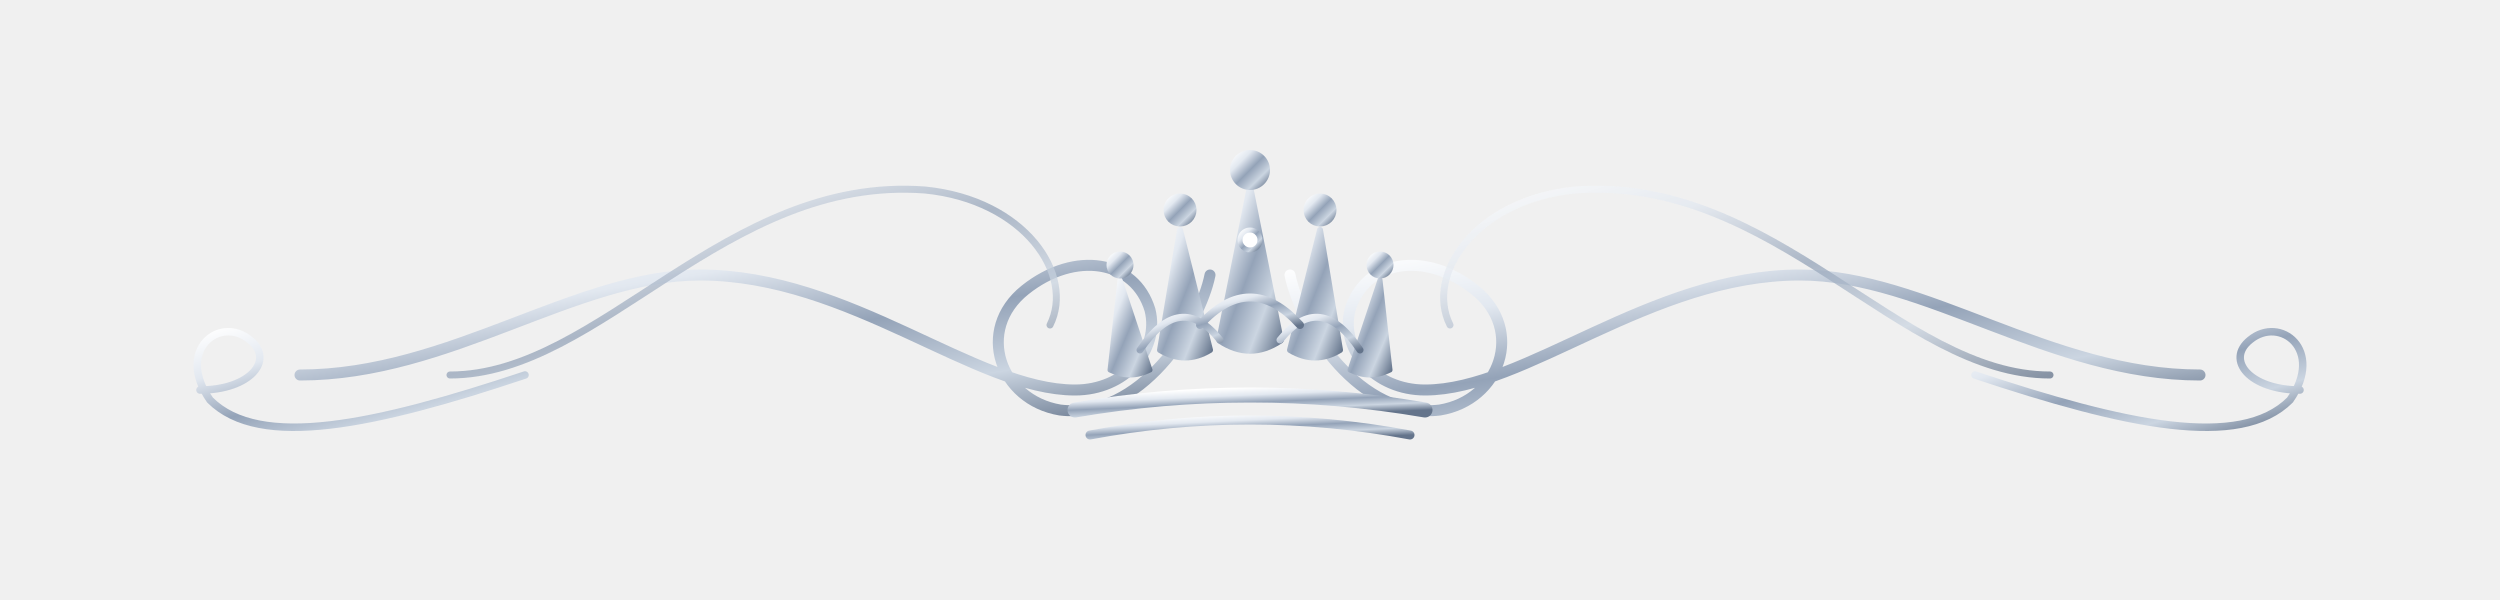
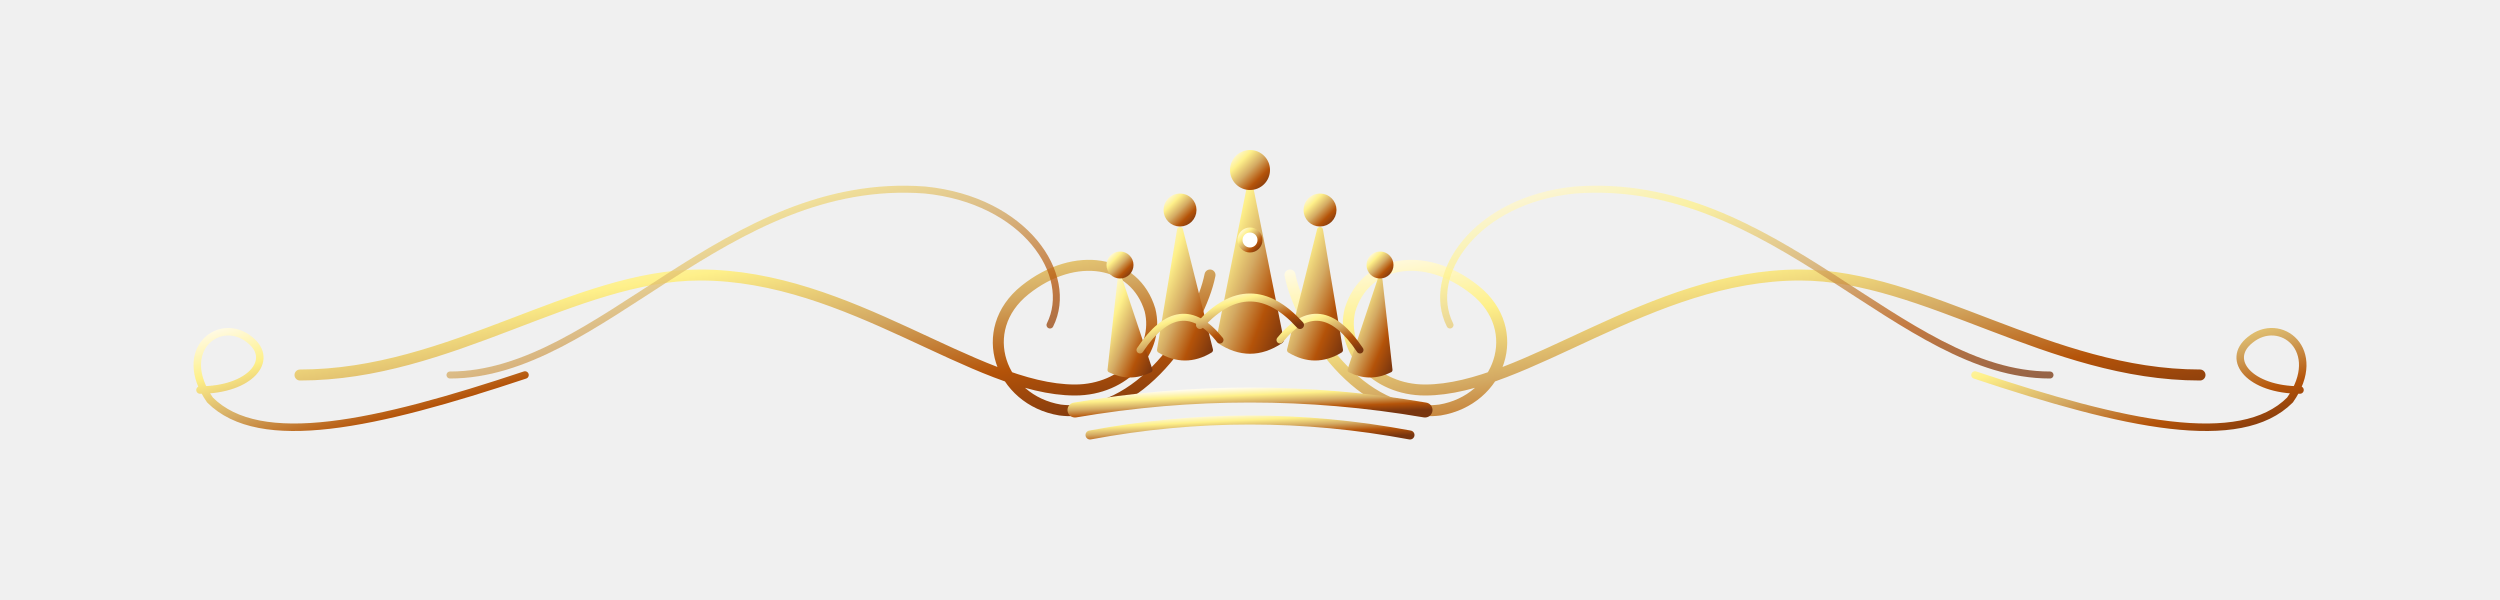
<svg xmlns="http://www.w3.org/2000/svg" viewBox="0 0 500 120" width="100%" height="100%">
  <defs>
    <linearGradient id="tiaraSilver" x1="0%" y1="0%" x2="100%" y2="100%">
-       <stop offset="0%" stop-color="#ffffff" />
-       <stop offset="25%" stop-color="#e2e8f0" />
-       <stop offset="50%" stop-color="#94a3b8" />
-       <stop offset="75%" stop-color="#cbd5e1" />
-       <stop offset="100%" stop-color="#64748b" />
+       <stop offset="0%" stop-color="#fffbeb" />
+       <stop offset="25%" stop-color="#fef08a" />
+       <stop offset="50%" stop-color="#d4aa63" />
+       <stop offset="75%" stop-color="#b45309" />
+       <stop offset="100%" stop-color="#78350f" />
    </linearGradient>
  </defs>
  <g stroke="url(#tiaraSilver)" fill="none" stroke-linecap="round" stroke-linejoin="round">
    <path d="M 60,75 C 90,75 115,55 140,55 C 170,55 195,78 215,78 C 225,78 232,70 230,62 C 227,52 215,50 205,58 C 195,66 200,80 212,82 C 228,84 240,65 242,55" stroke-width="2.2" />
    <path d="M 90,75 C 120,75 145,35 185,38 C 205,40 215,55 210,65" stroke-width="1.4" opacity="0.75" />
    <path d="M 40,78 C 50,78 55,72 50,68 C 44,63 35,70 42,80 C 52,90 75,85 105,75" stroke-width="1.5" />
    <path d="M 440,75 C 410,75 385,55 360,55 C 330,55 305,78 285,78 C 275,78 268,70 270,62 C 273,52 285,50 295,58 C 305,66 300,80 288,82 C 272,84 260,65 258,55" stroke-width="2.2" />
    <path d="M 410,75 C 380,75 355,35 315,38 C 295,40 285,55 290,65" stroke-width="1.4" opacity="0.75" />
    <path d="M 460,78 C 450,78 445,72 450,68 C 456,63 465,70 458,80 C 448,90 425,85 395,75" stroke-width="1.5" />
    <path d="M 215,82 Q 250,76 285,82" stroke-width="3" />
    <path d="M 218,87 Q 250,81 282,87" stroke-width="1.8" />
    <path d="M 250,38 L 244,68 Q 250,72 256,68 Z" fill="url(#tiaraSilver)" stroke-width="1.5" />
    <circle cx="250" cy="34" r="3.5" fill="url(#tiaraSilver)" />
    <circle cx="250" cy="48" r="2" fill="#ffffff" />
    <path d="M 236,46 L 232,70 Q 237,73 242,70 Z" fill="url(#tiaraSilver)" stroke-width="1.2" />
    <circle cx="236" cy="42" r="2.8" fill="url(#tiaraSilver)" />
    <path d="M 264,46 L 258,70 Q 263,73 268,70 Z" fill="url(#tiaraSilver)" stroke-width="1.2" />
    <circle cx="264" cy="42" r="2.8" fill="url(#tiaraSilver)" />
    <path d="M 224,56 L 222,74 Q 226,76 230,74 Z" fill="url(#tiaraSilver)" stroke-width="1" />
    <circle cx="224" cy="53" r="2.2" fill="url(#tiaraSilver)" />
    <path d="M 276,56 L 270,74 Q 274,76 278,74 Z" fill="url(#tiaraSilver)" stroke-width="1" />
    <circle cx="276" cy="53" r="2.2" fill="url(#tiaraSilver)" />
    <path d="M 228,70 Q 236,58 244,68" stroke-width="1.4" />
    <path d="M 272,70 Q 264,58 256,68" stroke-width="1.4" />
    <path d="M 240,65 Q 250,54 260,65" stroke-width="1.6" />
  </g>
</svg>
